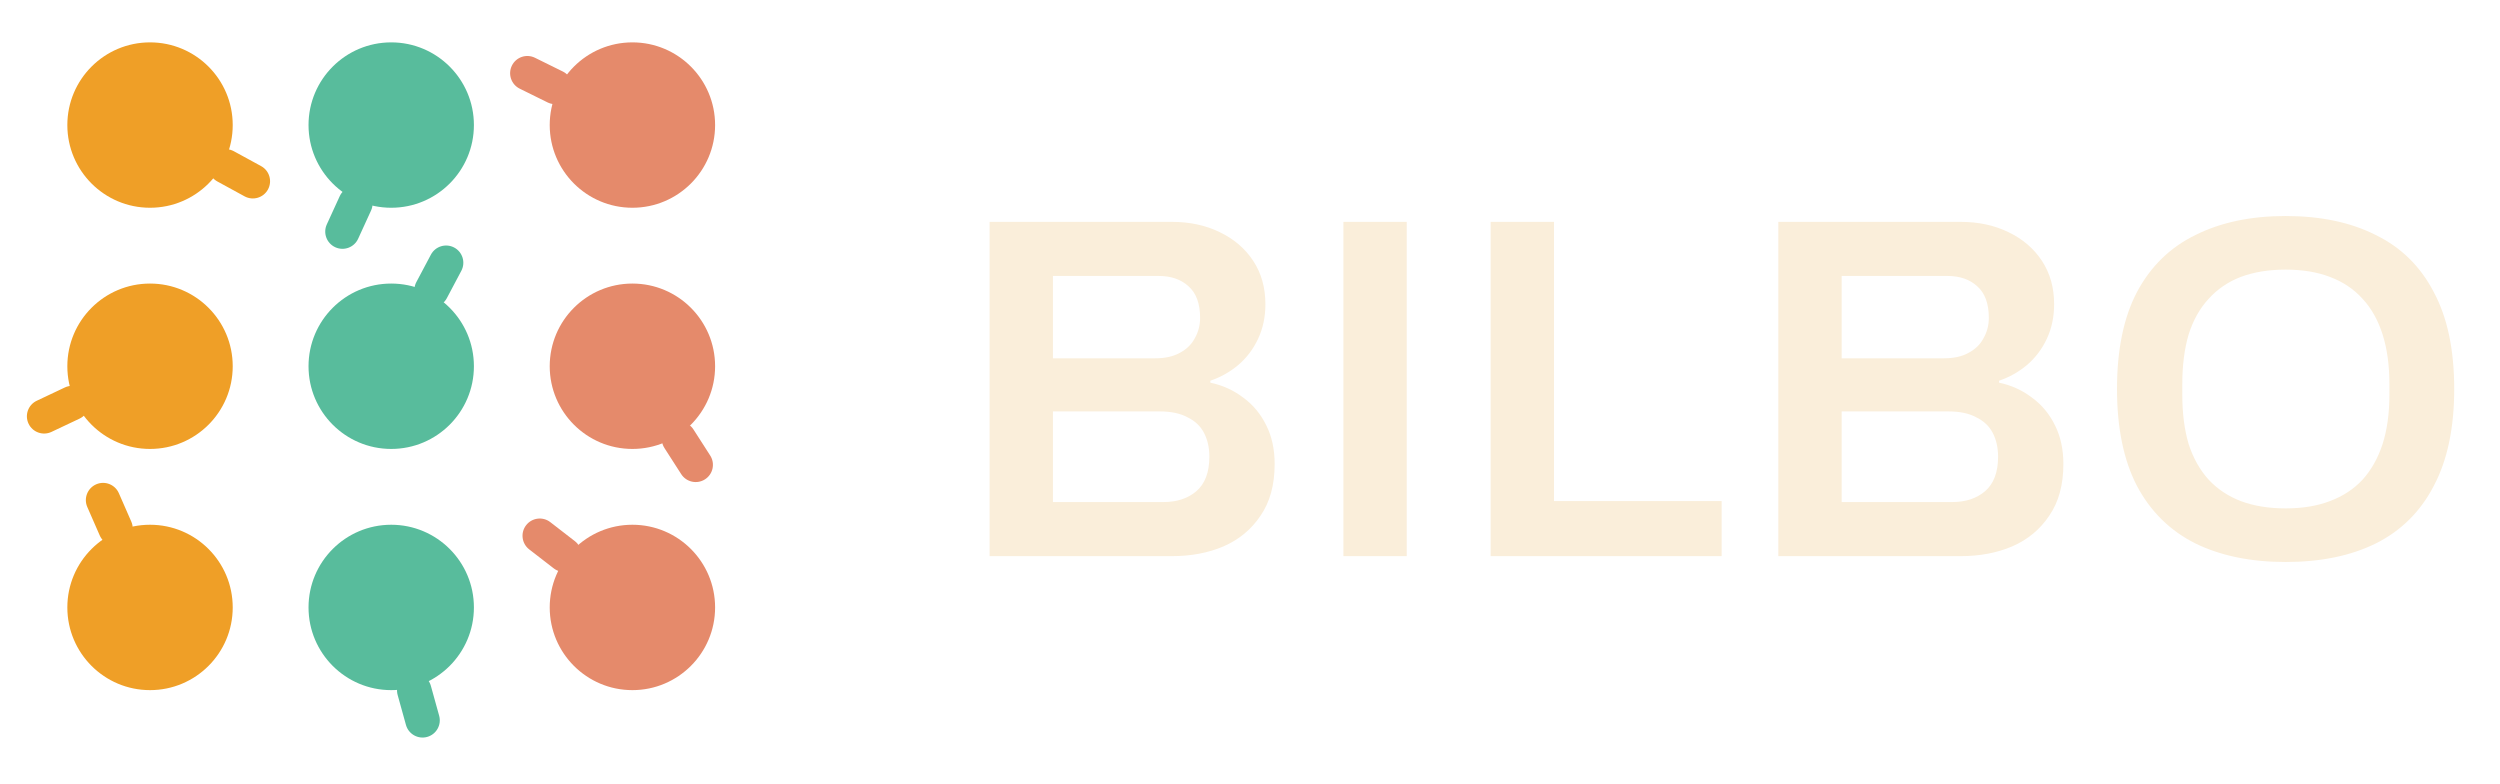
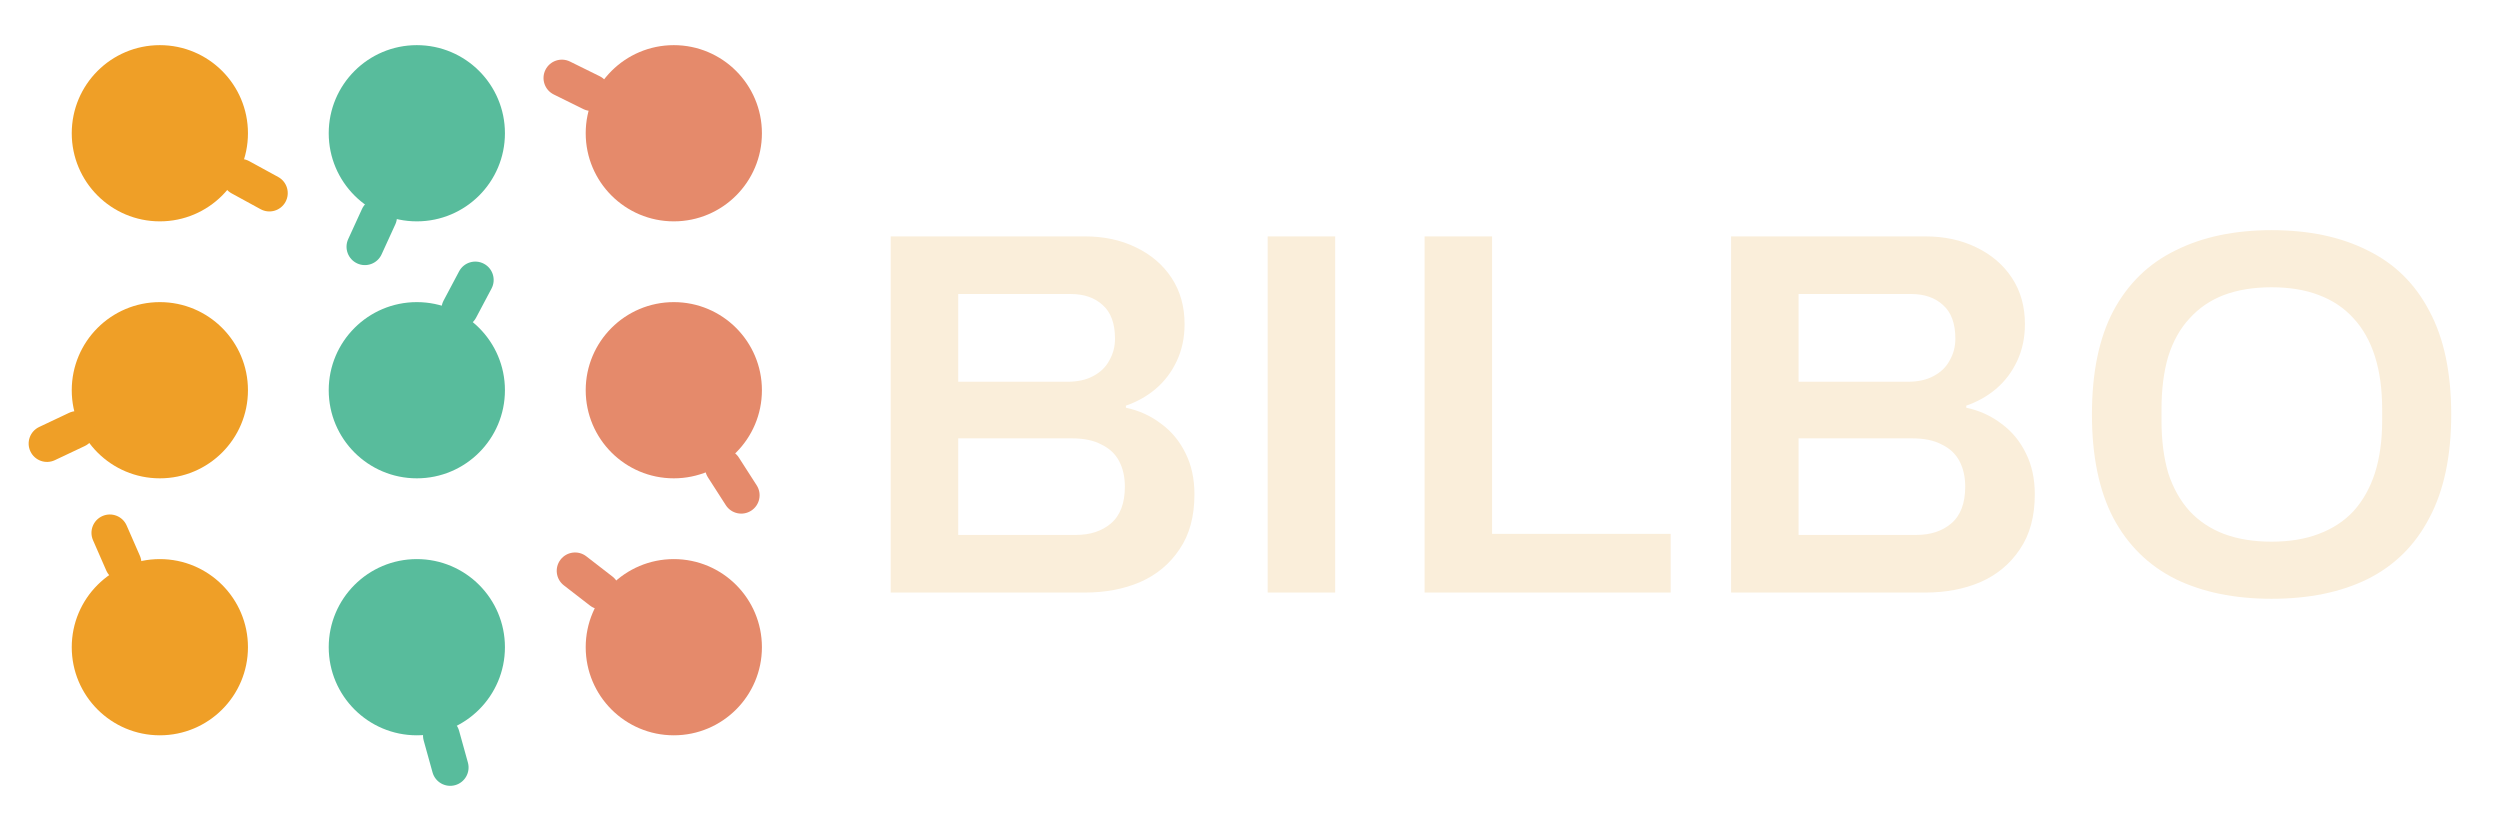
- <svg xmlns="http://www.w3.org/2000/svg" width="472" height="148" viewBox="0 0 472 148" fill="none">
+ <svg xmlns="http://www.w3.org/2000/svg" width="443" height="148" viewBox="0 0 443 148" fill="none">
  <g id="Export grid">
    <g id="bilbo-lockup-grid">
      <g id="Group">
        <circle id="Head" cx="28.326" cy="23.612" r="15.612" fill="#EF9F27" />
        <rect id="Tail direction" x="41.303" y="26.995" width="12.36" height="6.505" rx="3.253" transform="rotate(28.6479 41.3034 26.9954)" fill="#EF9F27" />
        <circle id="Head_2" cx="73.862" cy="23.612" r="15.612" fill="#58BC9C" />
        <rect id="Tail direction_2" x="71.406" y="36.796" width="12.36" height="6.505" rx="3.253" transform="rotate(114.592 71.4059 36.7961)" fill="#58BC9C" />
        <circle id="Head_3" cx="119.399" cy="23.612" r="15.612" fill="#E58A6B" />
        <rect id="Tail direction_3" x="106.292" y="20.772" width="12.36" height="6.505" rx="3.253" transform="rotate(-153.735 106.292 20.7717)" fill="#E58A6B" />
        <circle id="Head_4" cx="28.326" cy="69.148" r="15.612" fill="#EF9F27" />
        <rect id="Tail direction_4" x="17.954" y="77.649" width="12.36" height="6.505" rx="3.253" transform="rotate(154.699 17.9543 77.6492)" fill="#EF9F27" />
        <circle id="Head_5" cx="73.862" cy="69.148" r="15.612" fill="#58BC9C" />
        <rect id="Tail direction_5" x="77.085" y="56.13" width="12.36" height="6.505" rx="3.253" transform="rotate(-62.0619 77.0845 56.1304)" fill="#58BC9C" />
        <circle id="Head_6" cx="119.399" cy="69.148" r="15.612" fill="#E58A6B" />
        <rect id="Tail direction_6" x="129.165" y="78.339" width="12.36" height="6.505" rx="3.253" transform="rotate(57.2958 129.165 78.3389)" fill="#E58A6B" />
        <circle id="Head_7" cx="28.326" cy="114.684" r="15.612" fill="#EF9F27" />
        <rect id="Tail direction_7" x="20.132" y="104.068" width="12.36" height="6.505" rx="3.253" transform="rotate(-113.628 20.132 104.068)" fill="#EF9F27" />
        <circle id="Head_8" cx="73.862" cy="114.684" r="15.612" fill="#58BC9C" />
        <rect id="Tail direction_8" x="80.477" y="126.351" width="12.36" height="6.505" rx="3.253" transform="rotate(74.4845 80.4768 126.351)" fill="#58BC9C" />
        <circle id="Head_9" cx="119.399" cy="114.684" r="15.612" fill="#E58A6B" />
        <rect id="Tail direction_9" x="107.118" y="109.297" width="12.36" height="6.505" rx="3.253" transform="rotate(-142.276 107.118 109.297)" fill="#E58A6B" />
      </g>
-       <path id="BILBO" d="M186.835 105V41.888H221.243C224.616 41.888 227.622 42.532 230.259 43.82C232.958 45.108 235.074 46.917 236.607 49.248C238.14 51.579 238.907 54.308 238.907 57.436C238.907 59.828 238.447 62.005 237.527 63.968C236.607 65.931 235.35 67.587 233.755 68.936C232.222 70.224 230.474 71.205 228.511 71.88V72.248C230.842 72.739 232.927 73.689 234.767 75.1C236.607 76.449 238.048 78.197 239.091 80.344C240.134 82.429 240.655 84.852 240.655 87.612C240.655 91.537 239.766 94.788 237.987 97.364C236.27 99.94 233.939 101.872 230.995 103.16C228.112 104.387 224.862 105 221.243 105H186.835ZM198.795 94.788H219.679C222.194 94.788 224.248 94.113 225.843 92.764C227.499 91.353 228.327 89.176 228.327 86.232C228.327 84.515 227.99 83.012 227.315 81.724C226.64 80.436 225.598 79.455 224.187 78.78C222.838 78.044 221.09 77.676 218.943 77.676H198.795V94.788ZM198.795 67.648H218.115C219.955 67.648 221.488 67.311 222.715 66.636C224.003 65.961 224.954 65.041 225.567 63.876C226.242 62.711 226.579 61.423 226.579 60.012C226.579 57.313 225.843 55.32 224.371 54.032C222.96 52.744 221.09 52.1 218.759 52.1H198.795V67.648ZM253.632 105V41.888H265.592V105H253.632ZM281.437 105V41.888H293.397V94.604H325.045V105H281.437ZM335.746 105V41.888H370.154C373.527 41.888 376.532 42.532 379.17 43.82C381.868 45.108 383.984 46.917 385.518 49.248C387.051 51.579 387.818 54.308 387.818 57.436C387.818 59.828 387.358 62.005 386.438 63.968C385.518 65.931 384.26 67.587 382.666 68.936C381.132 70.224 379.384 71.205 377.422 71.88V72.248C379.752 72.739 381.838 73.689 383.678 75.1C385.518 76.449 386.959 78.197 388.002 80.344C389.044 82.429 389.566 84.852 389.566 87.612C389.566 91.537 388.676 94.788 386.898 97.364C385.18 99.94 382.85 101.872 379.906 103.16C377.023 104.387 373.772 105 370.154 105H335.746ZM347.706 94.788H368.59C371.104 94.788 373.159 94.113 374.754 92.764C376.41 91.353 377.238 89.176 377.238 86.232C377.238 84.515 376.9 83.012 376.226 81.724C375.551 80.436 374.508 79.455 373.098 78.78C371.748 78.044 370 77.676 367.854 77.676H347.706V94.788ZM347.706 67.648H367.026C368.866 67.648 370.399 67.311 371.626 66.636C372.914 65.961 373.864 65.041 374.478 63.876C375.152 62.711 375.49 61.423 375.49 60.012C375.49 57.313 374.754 55.32 373.282 54.032C371.871 52.744 370 52.1 367.67 52.1H347.706V67.648ZM431.523 106.104C424.96 106.104 419.287 104.939 414.503 102.608C409.719 100.216 406.039 96.597 403.463 91.752C400.948 86.907 399.691 80.804 399.691 73.444C399.691 66.023 400.948 59.92 403.463 55.136C406.039 50.291 409.719 46.703 414.503 44.372C419.287 41.98 424.96 40.784 431.523 40.784C438.147 40.784 443.82 41.98 448.543 44.372C453.327 46.703 456.976 50.291 459.491 55.136C462.067 59.92 463.355 66.023 463.355 73.444C463.355 80.804 462.067 86.907 459.491 91.752C456.976 96.597 453.327 100.216 448.543 102.608C443.82 104.939 438.147 106.104 431.523 106.104ZM431.523 95.984C434.712 95.984 437.503 95.524 439.895 94.604C442.348 93.684 444.403 92.335 446.059 90.556C447.715 88.716 448.972 86.477 449.831 83.84C450.689 81.141 451.119 78.044 451.119 74.548V72.524C451.119 68.967 450.689 65.839 449.831 63.14C448.972 60.441 447.715 58.203 446.059 56.424C444.403 54.584 442.348 53.204 439.895 52.284C437.503 51.364 434.712 50.904 431.523 50.904C428.333 50.904 425.512 51.364 423.059 52.284C420.667 53.204 418.643 54.584 416.987 56.424C415.331 58.203 414.073 60.441 413.215 63.14C412.417 65.839 412.019 68.967 412.019 72.524V74.548C412.019 78.044 412.417 81.141 413.215 83.84C414.073 86.477 415.331 88.716 416.987 90.556C418.643 92.335 420.667 93.684 423.059 94.604C425.512 95.524 428.333 95.984 431.523 95.984Z" fill="#FAEEDA" />
+       <path id="BILBO" d="M186.835 105V41.888H221.243C224.616 41.888 227.622 42.532 230.259 43.82C232.958 45.108 235.074 46.917 236.607 49.248C238.14 51.579 238.907 54.308 238.907 57.436C238.907 59.828 238.447 62.005 237.527 63.968C236.607 65.931 235.35 67.587 233.755 68.936C232.222 70.224 230.474 71.205 228.511 71.88V72.248C230.842 72.739 232.927 73.689 234.767 75.1C236.607 76.449 238.048 78.197 239.091 80.344C240.134 82.429 240.655 84.852 240.655 87.612C240.655 91.537 239.766 94.788 237.987 97.364C236.27 99.94 233.939 101.872 230.995 103.16C228.112 104.387 224.862 105 221.243 105H186.835ZM198.795 94.788H219.679C222.194 94.788 224.248 94.113 225.843 92.764C227.499 91.353 228.327 89.176 228.327 86.232C228.327 84.515 227.99 83.012 227.315 81.724C226.64 80.436 225.598 79.455 224.187 78.78C222.838 78.044 221.09 77.676 218.943 77.676H198.795V94.788ZM198.795 67.648H218.115C219.955 67.648 221.488 67.311 222.715 66.636C224.003 65.961 224.954 65.041 225.567 63.876C226.242 62.711 226.579 61.423 226.579 60.012C226.579 57.313 225.843 55.32 224.371 54.032C222.96 52.744 221.09 52.1 218.759 52.1H198.795V67.648ZM253.632 105V41.888H265.592V105H253.632ZM281.437 105V41.888H293.397V94.604H325.045V105H281.437ZM335.746 105V41.888H370.154C373.527 41.888 376.532 42.532 379.17 43.82C381.868 45.108 383.984 46.917 385.518 49.248C387.051 51.579 387.818 54.308 387.818 57.436C387.818 59.828 387.358 62.005 386.438 63.968C385.518 65.931 384.26 67.587 382.666 68.936C381.132 70.224 379.384 71.205 377.422 71.88V72.248C379.752 72.739 381.838 73.689 383.678 75.1C385.518 76.449 386.959 78.197 388.002 80.344C389.044 82.429 389.566 84.852 389.566 87.612C389.566 91.537 388.676 94.788 386.898 97.364C385.18 99.94 382.85 101.872 379.906 103.16C377.023 104.387 373.772 105 370.154 105H335.746ZM347.706 94.788H368.59C371.104 94.788 373.159 94.113 374.754 92.764C376.41 91.353 377.238 89.176 377.238 86.232C377.238 84.515 376.9 83.012 376.226 81.724C375.551 80.436 374.508 79.455 373.098 78.78C371.748 78.044 370 77.676 367.854 77.676H347.706V94.788ZM347.706 67.648H367.026C368.866 67.648 370.399 67.311 371.626 66.636C372.914 65.961 373.864 65.041 374.478 63.876C375.152 62.711 375.49 61.423 375.49 60.012C375.49 57.313 374.754 55.32 373.282 54.032C371.871 52.744 370 52.1 367.67 52.1H347.706V67.648ZM431.523 106.104C424.96 106.104 419.287 104.939 414.503 102.608C409.719 100.216 406.039 96.597 403.463 91.752C400.948 86.907 399.691 80.804 399.691 73.444C399.691 66.023 400.948 59.92 403.463 55.136C406.039 50.291 409.719 46.703 414.503 44.372C419.287 41.98 424.96 40.784 431.523 40.784C438.147 40.784 443.82 41.98 448.543 44.372C453.327 46.703 456.976 50.291 459.491 55.136C462.067 59.92 463.355 66.023 463.355 73.444C463.355 80.804 462.067 86.907 459.491 91.752C456.976 96.597 453.327 100.216 448.543 102.608C443.82 104.939 438.147 106.104 431.523 106.104ZM431.523 95.984C434.712 95.984 437.503 95.524 439.895 94.604C442.348 93.684 444.403 92.335 446.059 90.556C447.715 88.716 448.972 86.477 449.831 83.84C450.689 81.141 451.119 78.044 451.119 74.548V72.524C451.119 68.967 450.689 65.839 449.831 63.14C448.972 60.441 447.715 58.203 446.059 56.424C444.403 54.584 442.348 53.204 439.895 52.284C437.503 51.364 434.712 50.904 431.523 50.904C428.333 50.904 425.512 51.364 423.059 52.284C420.667 53.204 418.643 54.584 416.987 56.424C415.331 58.203 414.073 60.441 413.215 63.14C412.417 65.839 412.019 68.967 412.019 72.524V74.548C412.019 78.044 412.417 81.141 413.215 83.84C414.073 86.477 415.331 88.716 416.987 90.556C418.643 92.335 420.667 93.684 423.059 94.604C425.512 95.524 428.333 95.984 431.523 95.984Z" fill="#FAEEDA" transform="translate(-29,0)" />
    </g>
  </g>
</svg>
